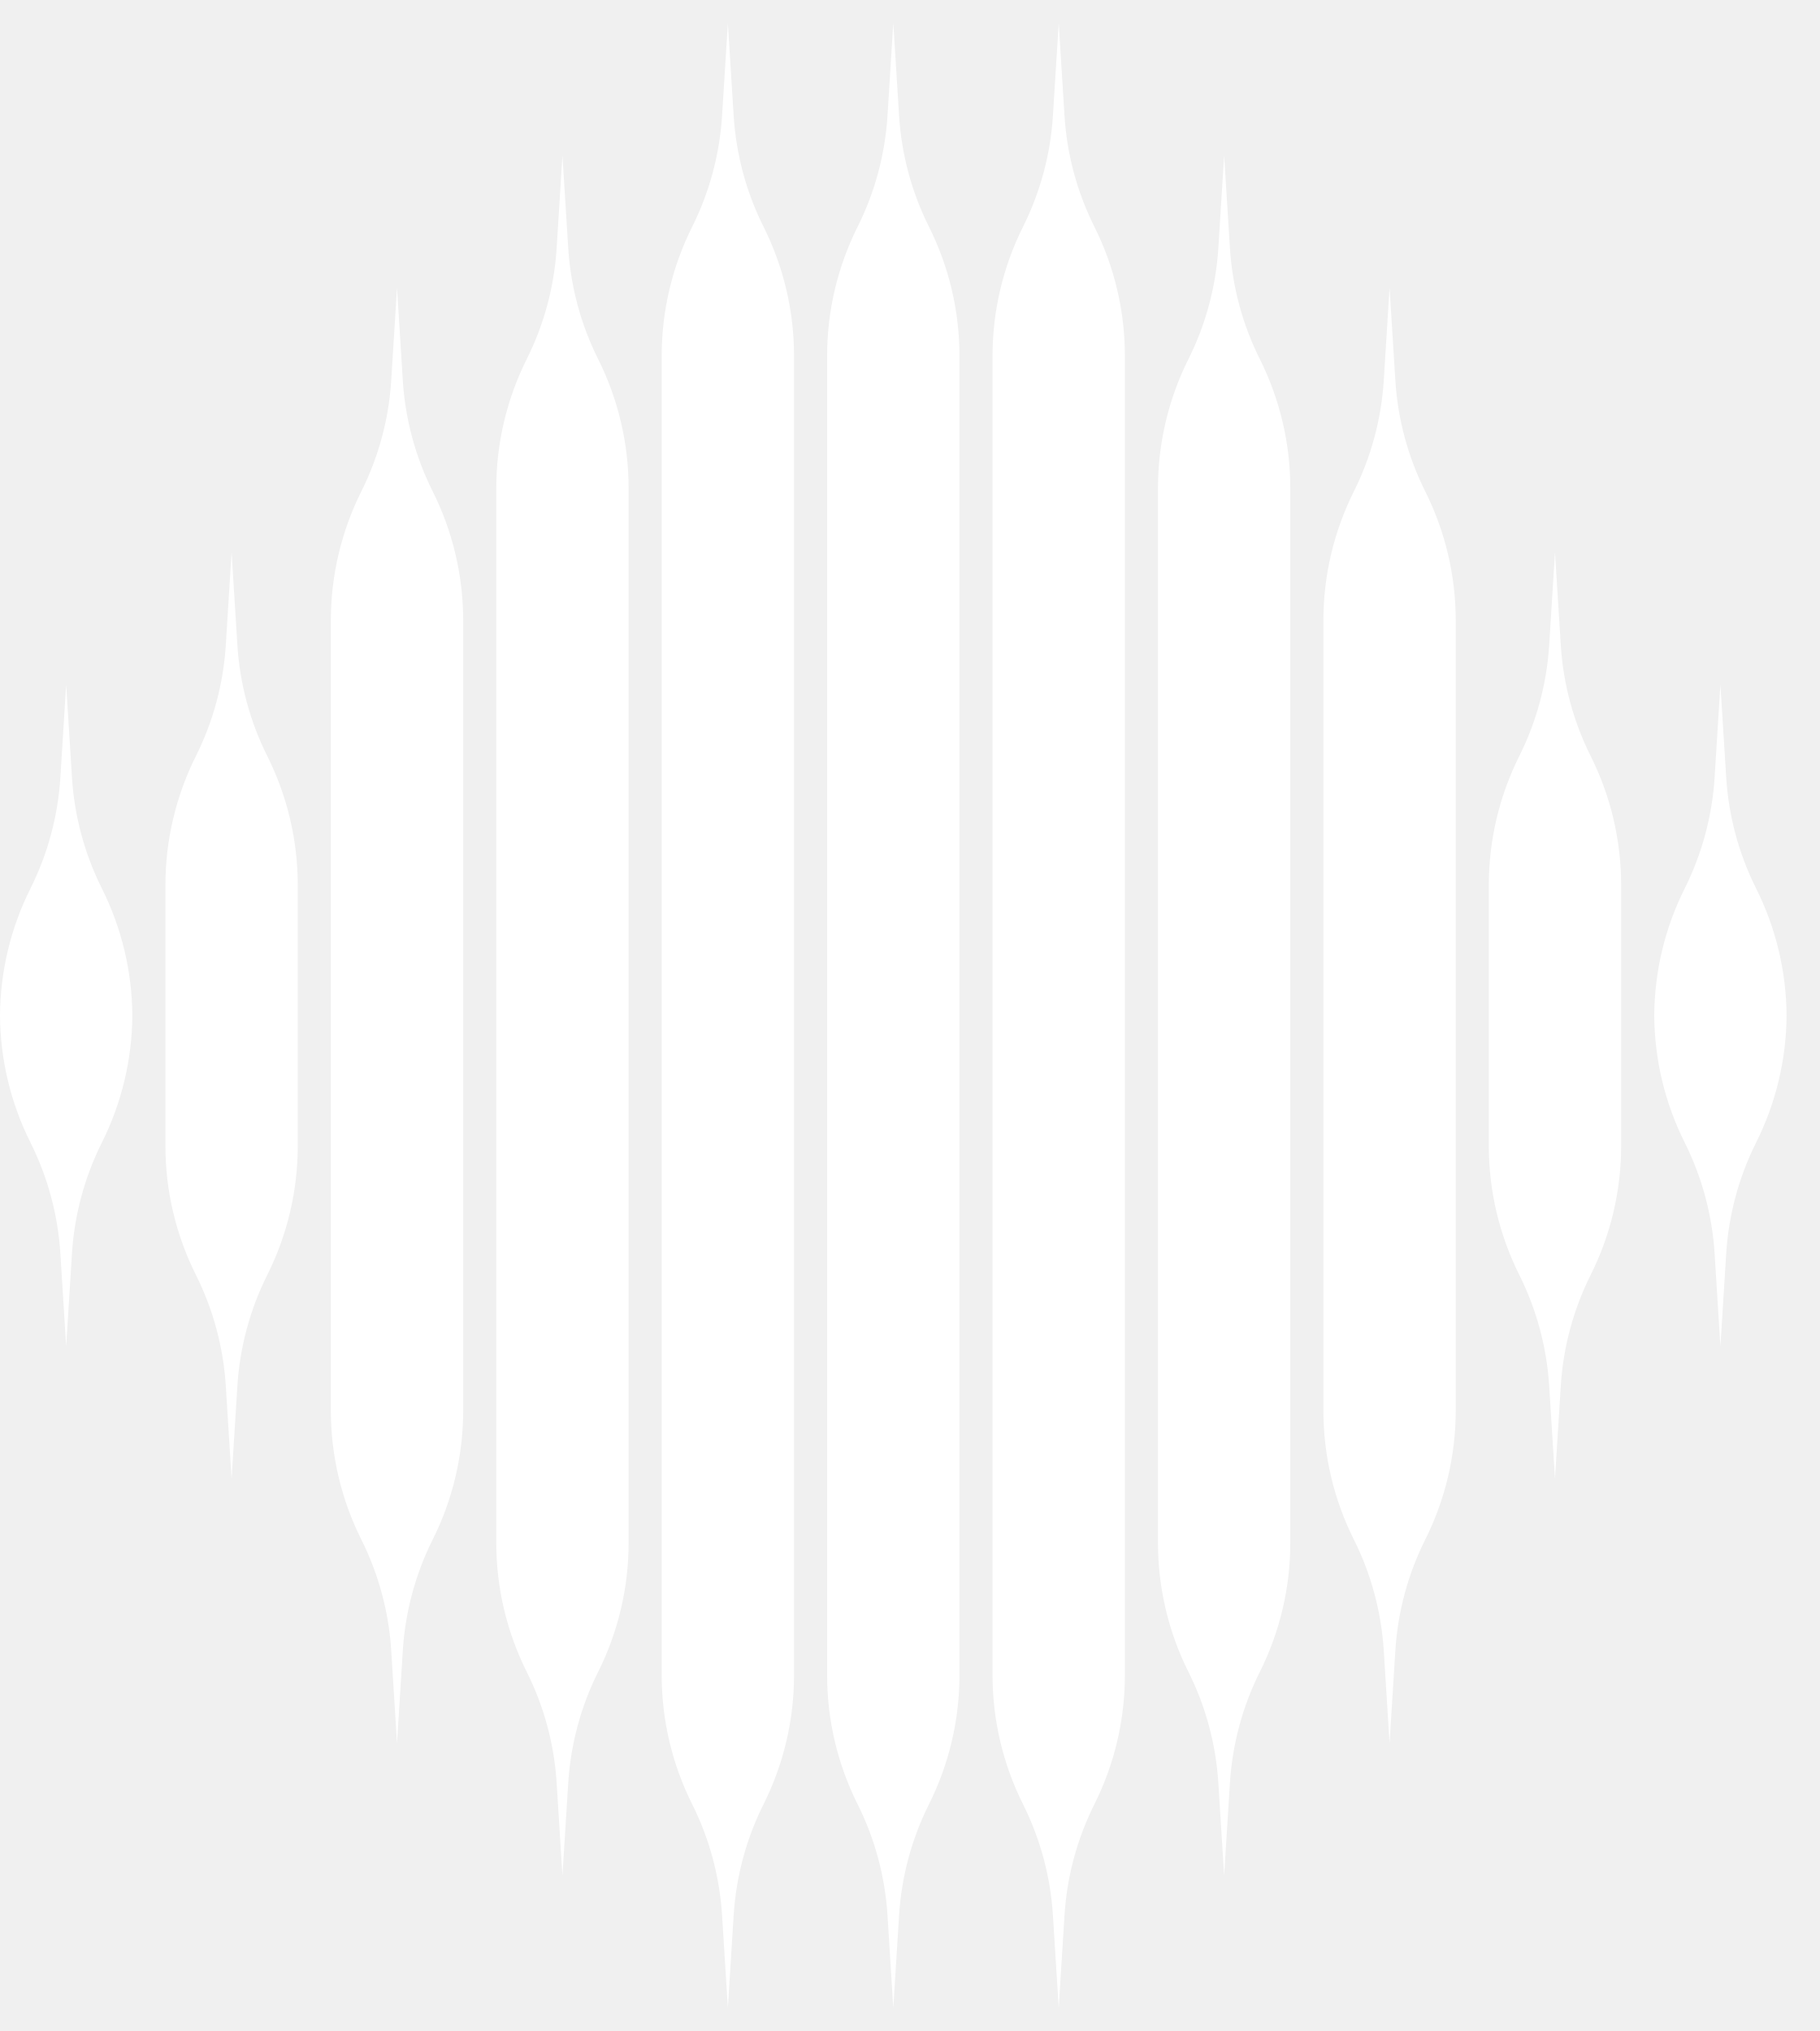
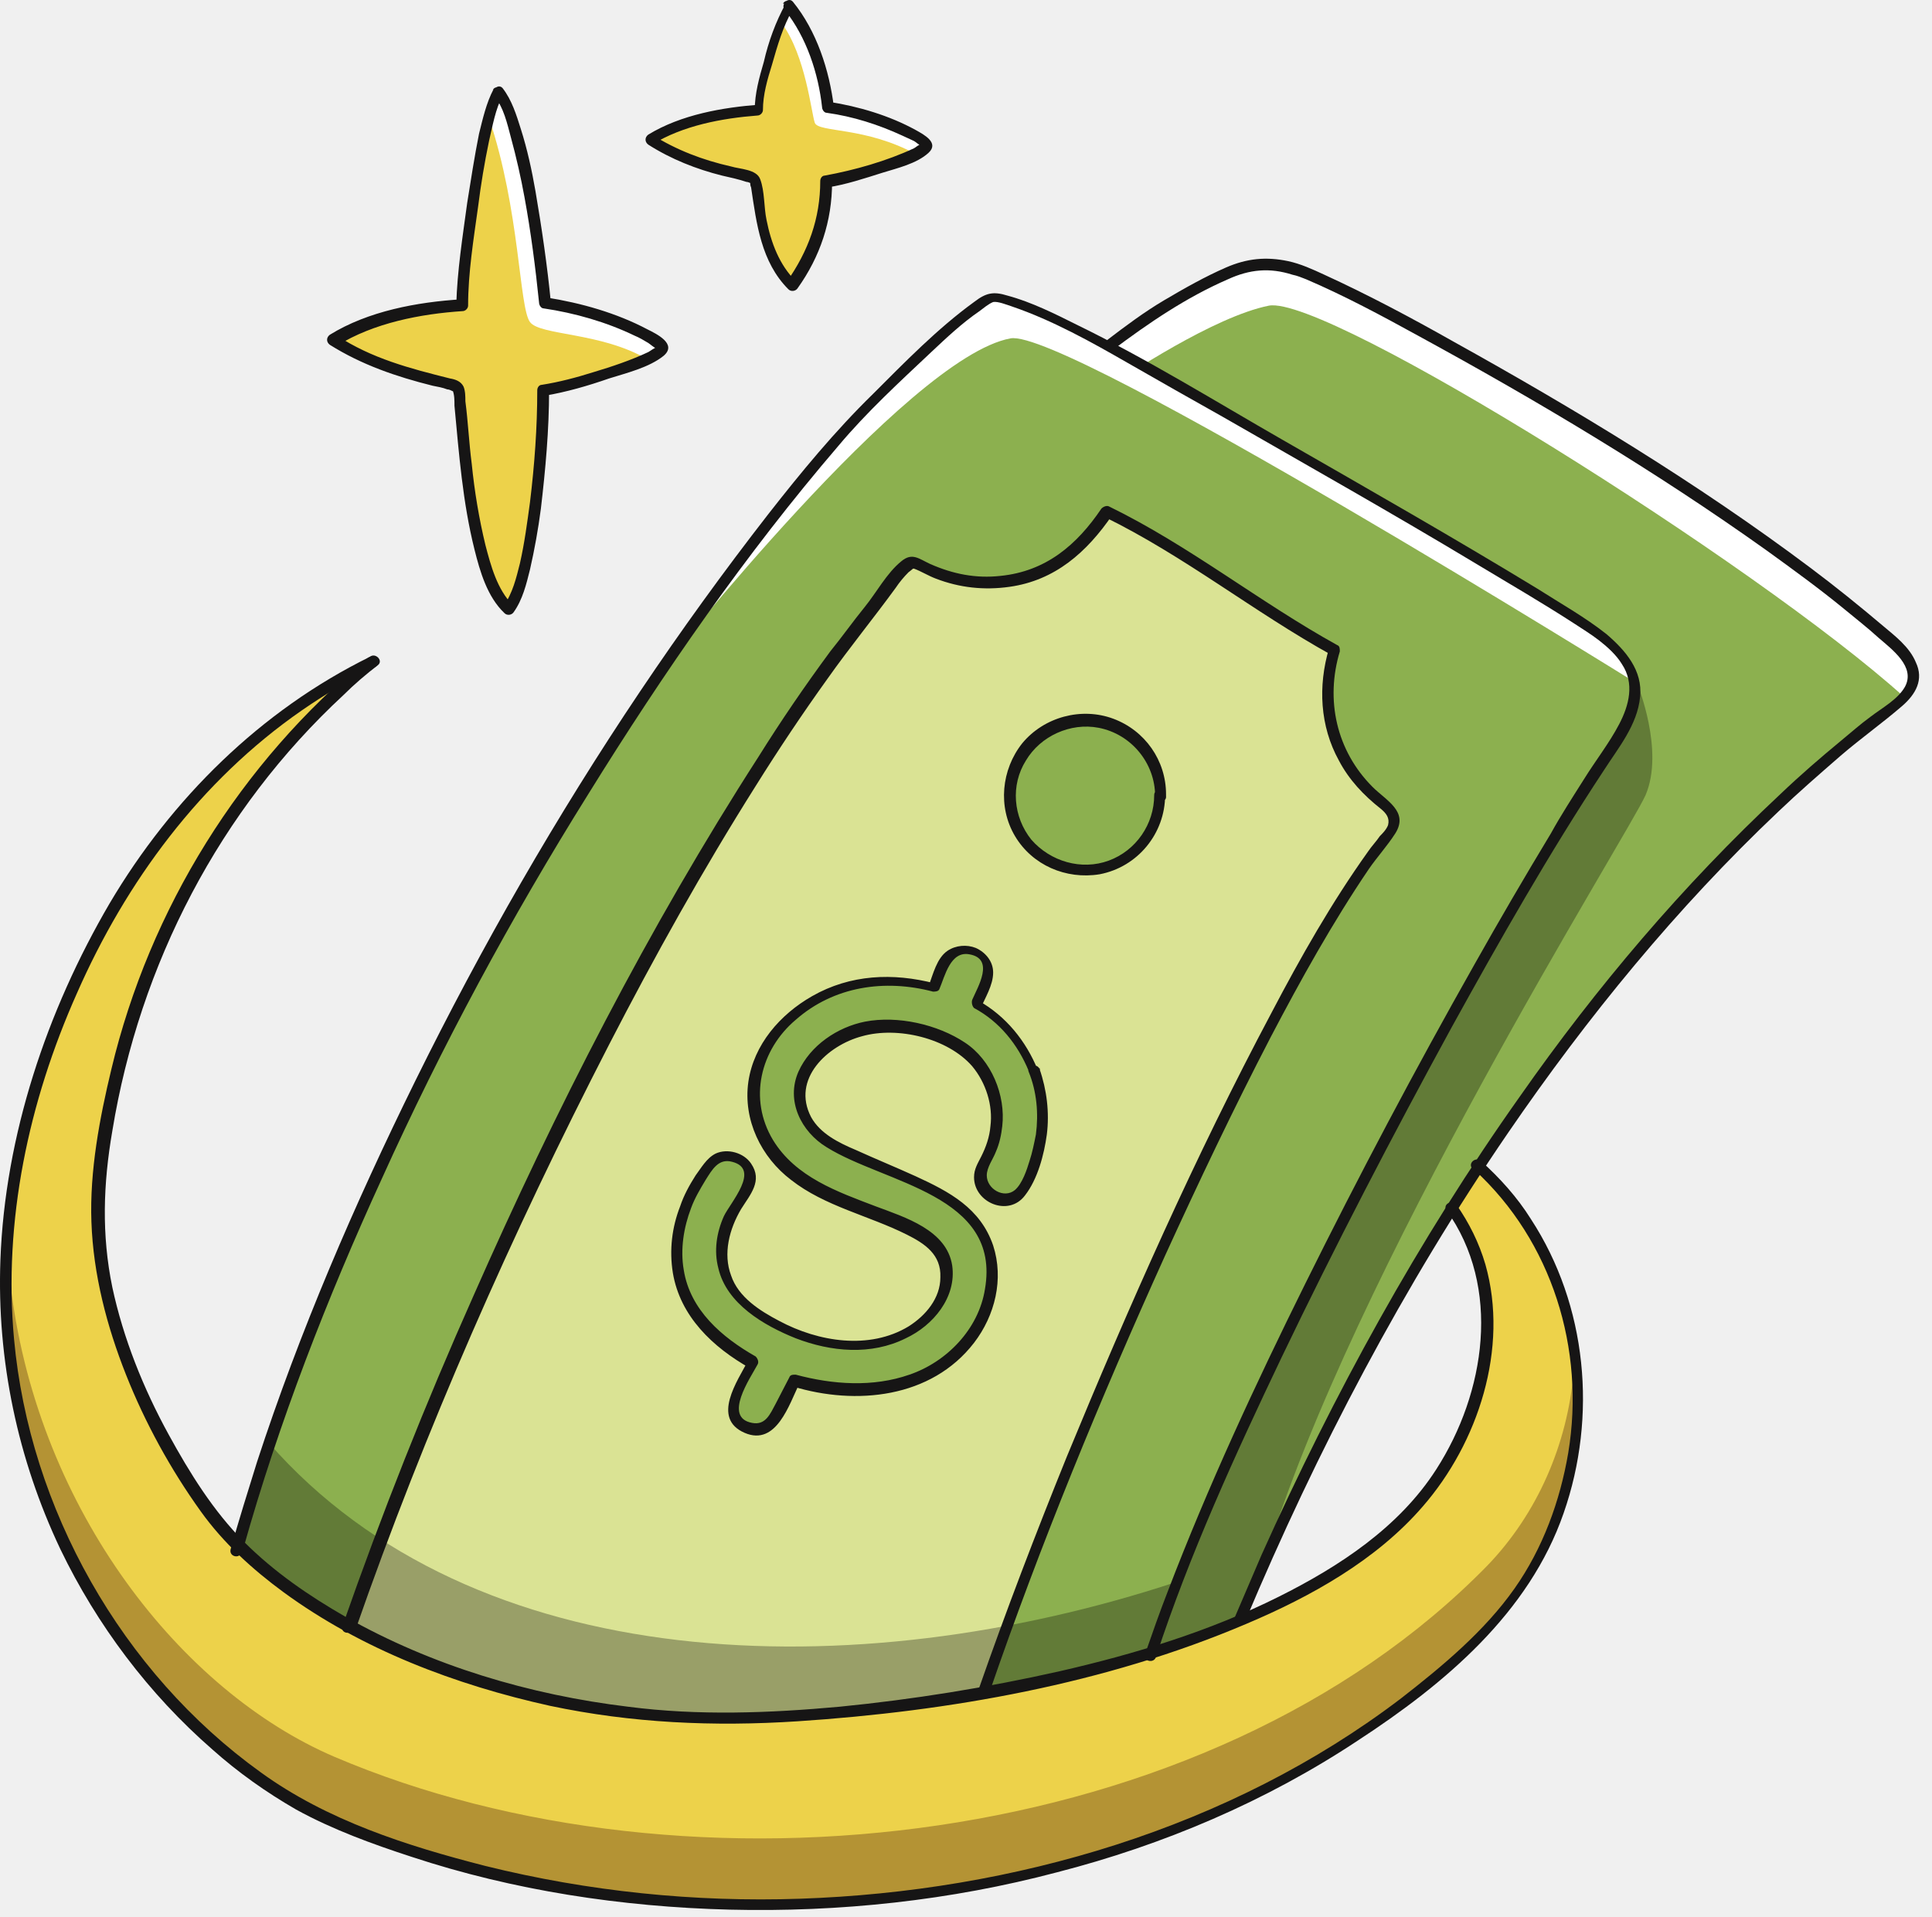
- <svg xmlns="http://www.w3.org/2000/svg" id="logo-71" width="43" height="48" viewBox="0 0 44 48" fill="none">
-   <path fill-rule="evenodd" clip-rule="evenodd" d="M23.2 8.047C23.2 6.964 22.948 5.896 22.463 4.926C22.044 4.089 21.799 3.175 21.74 2.241L21.6 0L21.46 2.241C21.401 3.175 21.156 4.089 20.737 4.926C20.252 5.896 20 6.964 20 8.047V39.953C20 41.036 20.252 42.105 20.737 43.074C21.156 43.911 21.401 44.825 21.46 45.759L21.6 48L21.74 45.759C21.799 44.825 22.044 43.911 22.463 43.074C22.948 42.105 23.2 41.036 23.2 39.953V8.047ZM14.463 8.126C14.948 9.096 15.2 10.164 15.2 11.248V36.752C15.2 37.836 14.948 38.904 14.463 39.874C14.044 40.711 13.799 41.625 13.74 42.559L13.6 44.8L13.46 42.559C13.402 41.625 13.156 40.711 12.737 39.874C12.252 38.904 12 37.836 12 36.752V11.248C12 10.164 12.252 9.096 12.737 8.126C13.156 7.289 13.402 6.375 13.46 5.441L13.6 3.2L13.74 5.441C13.799 6.375 14.044 7.289 14.463 8.126ZM11.2 14.447C11.2 13.364 10.948 12.296 10.463 11.326C10.044 10.489 9.798 9.575 9.74 8.641L9.6 6.4L9.46 8.641C9.402 9.575 9.156 10.489 8.737 11.326C8.252 12.296 8 13.364 8 14.447V33.553C8 34.636 8.252 35.705 8.737 36.673C9.156 37.511 9.402 38.425 9.46 39.359L9.6 41.6L9.74 39.359C9.798 38.425 10.044 37.511 10.463 36.673C10.948 35.705 11.2 34.636 11.2 33.553V14.447ZM6.463 17.726C6.948 18.695 7.2 19.764 7.2 20.848V27.152C7.2 28.236 6.948 29.305 6.463 30.273C6.044 31.111 5.798 32.025 5.74 32.959L5.6 35.2L5.46 32.959C5.402 32.025 5.156 31.111 4.737 30.273C4.252 29.305 4 28.236 4 27.152V20.848C4 19.764 4.252 18.695 4.737 17.726C5.156 16.889 5.402 15.975 5.46 15.041L5.6 12.8L5.74 15.041C5.798 15.975 6.044 16.889 6.463 17.726ZM3.2 24L3.2 24.047V23.953L3.2 24ZM0 24.047L0 24C0.007 25.067 0.259 26.119 0.737 27.073C1.156 27.911 1.402 28.825 1.46 29.759L1.6 32L1.74 29.759C1.798 28.825 2.044 27.911 2.463 27.073C2.941 26.119 3.193 25.067 3.2 24C3.193 22.933 2.941 21.881 2.463 20.927C2.044 20.089 1.798 19.175 1.74 18.241L1.6 16L1.46 18.241C1.402 19.175 1.156 20.089 0.737 20.927C0.259 21.881 0.007 22.933 0 24L0 23.953V24.047ZM18.463 4.926C18.948 5.896 19.2 6.964 19.2 8.047V39.953C19.2 41.036 18.948 42.105 18.463 43.074C18.044 43.911 17.799 44.825 17.74 45.759L17.6 48L17.46 45.759C17.401 44.825 17.156 43.911 16.737 43.074C16.252 42.105 16 41.036 16 39.953V8.047C16 6.964 16.252 5.896 16.737 4.926C17.156 4.089 17.401 3.175 17.46 2.241L17.6 0L17.74 2.241C17.799 3.175 18.044 4.089 18.463 4.926ZM26.463 4.926C26.948 5.896 27.2 6.964 27.2 8.047V39.953C27.2 41.036 26.948 42.105 26.463 43.074C26.044 43.911 25.799 44.825 25.74 45.759L25.6 48L25.46 45.759C25.401 44.825 25.156 43.911 24.737 43.074C24.252 42.105 24 41.036 24 39.953V8.047C24 6.964 24.252 5.896 24.737 4.926C25.156 4.089 25.401 3.175 25.46 2.241L25.6 0L25.74 2.241C25.799 3.175 26.044 4.089 26.463 4.926ZM31.2 11.248C31.2 10.164 30.948 9.096 30.463 8.126C30.044 7.289 29.799 6.375 29.74 5.441L29.6 3.2L29.46 5.441C29.401 6.375 29.156 7.289 28.737 8.126C28.252 9.096 28 10.164 28 11.248V36.752C28 37.836 28.252 38.904 28.737 39.874C29.156 40.711 29.401 41.625 29.46 42.559L29.6 44.8L29.74 42.559C29.799 41.625 30.044 40.711 30.463 39.874C30.948 38.904 31.2 37.836 31.2 36.752V11.248ZM34.463 11.326C34.948 12.296 35.2 13.364 35.2 14.447V33.553C35.2 34.636 34.948 35.705 34.463 36.673C34.044 37.511 33.798 38.425 33.74 39.359L33.6 41.6L33.46 39.359C33.401 38.425 33.156 37.511 32.737 36.673C32.252 35.705 32 34.636 32 33.553V14.447C32 13.364 32.252 12.296 32.737 11.326C33.156 10.489 33.401 9.575 33.46 8.641L33.6 6.4L33.74 8.641C33.798 9.575 34.044 10.489 34.463 11.326ZM39.2 20.848C39.2 19.764 38.948 18.695 38.463 17.726C38.044 16.889 37.798 15.975 37.74 15.041L37.6 12.8L37.46 15.041C37.401 15.975 37.156 16.889 36.737 17.726C36.252 18.695 36 19.764 36 20.848V27.152C36 28.236 36.252 29.305 36.737 30.273C37.156 31.111 37.401 32.025 37.46 32.959L37.6 35.2L37.74 32.959C37.798 32.025 38.044 31.111 38.463 30.273C38.948 29.305 39.2 28.236 39.2 27.152V20.848ZM43.2 24C43.2 24.016 43.2 24.032 43.2 24.047V23.953C43.2 23.968 43.2 23.984 43.2 24ZM40 24C40.007 25.067 40.259 26.119 40.737 27.073C41.156 27.911 41.401 28.825 41.46 29.759L41.6 32L41.74 29.759C41.798 28.825 42.044 27.911 42.463 27.073C42.941 26.119 43.193 25.067 43.2 24C43.193 22.933 42.941 21.881 42.463 20.927C42.044 20.089 41.798 19.175 41.74 18.241L41.6 16L41.46 18.241C41.401 19.175 41.156 20.089 40.737 20.927C40.259 21.881 40.007 22.933 40 24ZM40 24C40 23.984 40 23.968 40 23.953V24.047C40 24.032 40 24.016 40 24Z" class="ccustom" fill="#fff" />
+ <svg xmlns="http://www.w3.org/2000/svg" width="130" height="129" viewBox="0 0 130 129" fill="none">
+   <path d="M127.197 43.163C116.114 33.061 90.093 18.795 86.909 18.06C86.113 17.876 85.317 17.693 84.521 17.815C83.786 17.876 83.113 18.182 82.439 18.488C79.5 19.836 77.235 21.305 74.663 23.264L69.826 113.33C74.418 112.351 79.072 111.004 83.296 109.228L83.419 109.044C87.827 98.513 92.664 89.329 97.685 81.369C97.868 81.124 97.991 80.88 98.175 80.635C98.236 80.512 98.358 80.39 98.419 80.206C98.787 79.655 99.154 79.043 99.522 78.492C109.134 63.858 119.115 53.817 127.197 47.694C127.87 47.204 128.605 46.592 128.727 45.735C128.85 44.694 127.993 43.837 127.258 43.163H127.197Z" fill="#8CB04F" />
+   <path d="M127.198 43.163C116.115 33.061 90.094 18.795 86.91 18.06C86.114 17.876 85.318 17.693 84.522 17.815C83.787 17.876 83.114 18.182 82.44 18.488C79.501 19.836 77.236 21.305 74.664 23.264L74.481 26.142C75.705 25.285 81.705 21.305 85.379 20.57C89.298 19.836 118.197 37.959 128.116 46.898C128.422 46.592 128.606 46.225 128.667 45.796C128.789 44.755 127.932 43.898 127.198 43.225V43.163Z" fill="white" />
+   <g style="mix-blend-mode:color-burn" opacity="0.3">
+     <path d="M100.073 47.755L74.663 73.349L70.928 93.309L69.826 113.269C74.418 112.289 79.072 110.942 83.296 109.167L83.419 108.983C83.97 107.697 84.521 106.412 85.072 105.126C90.95 85.594 109.563 56.144 110.726 53.511C112.012 50.511 110.175 46.041 110.175 46.041L100.134 47.755H100.073Z" fill="#161515" />
+   </g>
+   <path d="M109.931 45.184C109.625 44.326 108.89 43.653 108.156 42.979C105.706 40.775 81.277 26.999 75.276 23.57C73.807 22.713 68.541 19.958 66.888 19.896C65.847 19.896 58.01 27.489 56.051 29.754C38.05 51.061 22.375 81.124 16.008 104.085C22.743 110.82 35.784 115.657 48.336 115.657C55.071 115.657 66.888 114.493 77.481 111.187C83.113 94.105 100.747 61.531 108.523 50.143C109.564 48.612 110.605 46.776 109.931 45.061V45.184Z" fill="#8CB04F" />
+   <path d="M110.115 45.978C110.115 45.672 110.053 45.427 109.931 45.121C109.625 44.264 108.89 43.59 108.155 42.917C105.706 40.713 81.276 26.936 75.276 23.508C73.807 22.651 68.541 19.895 66.888 19.834C65.847 19.834 58.01 27.426 56.051 29.692C52.071 34.406 48.152 39.611 44.478 45.06C44.662 44.876 61.01 24.059 67.99 22.773C71.664 22.038 110.115 45.978 110.115 45.978Z" fill="white" />
+   <path d="M100.072 109.656C81.214 128.943 46.315 132.678 22.497 122.514C12.211 118.106 2.659 105.982 0.761 91.165C-0.341 82.349 2.598 70.96 6.578 63.062C10.557 55.102 17.109 48.428 25.068 44.51C17.476 50.755 8.415 62.082 6.639 79.471C5.904 86.941 9.394 95.023 13.619 101.207C19.191 109.411 34.069 115.656 48.396 115.656C60.029 115.656 87.031 112.105 96.154 100.288C99.95 95.39 102.032 87.186 97.684 81.246C98.297 80.267 98.909 79.348 99.521 78.369C108.399 87.369 107.848 101.635 100.134 109.595L100.072 109.656Z" fill="#EDD24A" />
+   <g style="mix-blend-mode:color-burn" opacity="0.3">
+     <path d="M100.072 105.371C81.214 124.657 46.314 128.392 22.496 118.228C12.21 113.82 2.659 101.697 0.761 86.88C0.699 86.267 0.638 85.655 0.577 85.043C0.454 87.186 0.516 89.207 0.761 91.166C2.659 105.983 12.21 118.106 22.496 122.514C46.375 132.678 81.275 128.943 100.072 109.657C104.419 105.187 106.501 98.758 105.889 92.329C105.46 97.227 103.439 101.881 100.072 105.371Z" fill="#161515" />
+   </g>
+   <path d="M48.336 115.717C52.744 115.717 59.357 115.227 66.337 113.942C72.214 96.798 85.317 66.735 93.399 56.388C93.644 56.02 93.95 55.653 93.889 55.163C93.889 54.612 93.338 54.306 92.909 54C89.542 51.183 88.807 47.265 89.909 43.836C84.276 40.713 79.99 37.101 74.602 34.529C72.521 37.591 70.378 39.244 66.337 39.305C63.765 39.305 61.683 37.836 61.5 37.897C60.704 38.203 59.724 39.856 59.173 40.591C47.172 55.347 32.416 84.308 23.6 109.595C30.518 113.329 39.519 115.717 48.336 115.717Z" fill="#DAE394" />
+   <g style="mix-blend-mode:color-burn" opacity="0.3">
+     <path d="M18.149 97.106C17.354 99.493 16.619 101.881 15.945 104.147C22.68 110.882 35.722 115.719 48.274 115.719C55.009 115.719 66.826 114.555 77.418 111.249C77.908 109.78 78.52 108.188 79.132 106.473C57.397 113.637 31.864 112.841 18.088 97.106H18.149Z" fill="#161515" />
+   </g>
+   <path d="M73.009 58.469C75.782 58.469 78.03 56.221 78.03 53.448C78.03 50.676 75.782 48.428 73.009 48.428C70.236 48.428 67.988 50.676 67.988 53.448C67.988 56.221 70.236 58.469 73.009 58.469Z" fill="#8CB04F" />
+   <path d="M69.458 72.123C68.724 70.286 67.438 68.633 65.662 67.715C65.846 67.286 66.091 66.796 66.275 66.368C66.397 66.184 66.458 66 66.458 65.816C66.458 65.633 66.458 65.388 66.458 65.204C66.336 64.837 66.091 64.469 65.785 64.286C65.417 64.102 64.989 63.98 64.621 64.102C64.254 64.225 63.887 64.469 63.703 64.775C63.458 65.388 63.152 66 62.907 66.551C60.886 66 58.682 65.878 56.723 66.551C54.151 67.47 51.641 69.429 50.968 72.184C50.294 74.939 51.519 77.695 53.784 79.287C56.356 81.123 59.723 81.674 62.356 83.389C64.254 84.613 64.07 87.062 62.662 88.532C61.009 90.308 58.499 90.859 56.233 90.491C54.825 90.308 53.478 89.818 52.192 89.083C51.58 88.716 50.968 88.348 50.417 87.92C50.172 87.675 49.865 87.491 49.621 87.246C49.621 87.246 49.498 87.124 49.437 87.062C49.437 87.062 49.437 87.062 49.437 87.001C48.886 86.205 48.641 85.348 48.641 84.368C48.641 82.96 49.253 81.613 50.11 80.572C50.6 79.899 50.723 79.042 50.11 78.429C49.559 77.878 48.457 77.756 47.968 78.429C46.192 80.695 45.09 83.45 45.825 86.328C46.376 88.654 48.09 90.246 50.11 91.532C50.294 91.654 50.539 91.777 50.784 91.899C50.417 92.634 50.049 93.369 49.682 94.104C49.498 94.471 49.437 94.9 49.498 95.267C49.621 95.634 49.865 96.002 50.172 96.185C50.539 96.369 50.968 96.492 51.335 96.369C51.702 96.247 52.07 96.002 52.253 95.695C52.682 94.838 53.111 93.981 53.539 93.124C57.58 94.349 62.295 93.981 65.172 90.552C66.887 88.471 67.438 85.654 66.152 83.205C65.417 81.858 64.193 80.94 62.846 80.327C61.315 79.654 59.784 78.98 58.254 78.307C56.968 77.756 55.498 77.205 54.641 76.103C54.029 75.368 53.784 74.327 53.907 73.409C54.274 71.082 57.09 69.429 59.295 69.368C60.825 69.368 62.417 69.674 63.764 70.286C64.07 70.409 64.376 70.592 64.683 70.776C64.683 70.776 64.928 70.96 64.989 70.96C65.295 71.266 65.662 71.572 65.907 71.878C66.397 72.552 66.948 73.654 67.07 74.694C67.254 76.103 66.826 77.511 66.213 78.736C65.295 80.45 67.928 82.042 68.846 80.266C70.193 77.817 70.622 74.939 69.581 72.306L69.458 72.123Z" fill="#8CB04F" />
+   <path d="M53.172 0.487C52.009 2.446 51.091 6.487 51.091 7.467C48.519 7.589 45.397 8.447 43.805 9.426C47.05 11.508 50.417 11.692 50.846 12.059C51.152 12.304 50.907 16.896 53.417 19.223C54.887 17.202 55.744 15.182 55.744 12.243C57.336 11.998 62.602 10.406 62.54 9.855C62.54 9.426 59.234 7.834 55.867 7.283C55.622 5.079 54.642 2.14 53.234 0.426" fill="#EDD24A" />
+   <path d="M55.805 7.283C55.56 5.079 54.58 2.14 53.172 0.426C52.927 0.793 52.805 1.099 52.621 1.589C54.213 3.793 54.58 7.528 54.825 8.263C55.07 8.936 58.254 8.508 61.683 10.406C62.173 10.161 62.54 9.977 62.479 9.794C62.479 9.365 59.172 7.773 55.805 7.222V7.283Z" fill="white" />
+   <path d="M33.518 6.182C32.171 8.508 31.131 19.346 31.069 20.509C28.008 20.693 24.334 21.672 22.375 22.897C26.232 25.407 30.212 25.591 30.702 26.019C31.069 26.326 31.192 38.142 34.131 40.898C35.845 38.51 36.457 29.632 36.457 26.203C38.355 25.897 44.601 24.06 44.539 23.325C44.539 22.836 40.621 20.876 36.58 20.325C36.335 17.692 35.11 8.202 33.396 6.182" fill="#EDD24A" />
+   <path d="M36.702 20.386C36.458 17.753 35.233 8.263 33.519 6.242C33.274 6.671 33.09 7.038 32.906 7.957C34.988 14.141 34.927 20.692 35.661 21.672C36.335 22.59 40.437 22.345 43.56 24.182C44.233 23.876 44.662 23.631 44.662 23.447C44.662 22.957 40.743 20.998 36.702 20.447V20.386Z" fill="white" />
+   <path d="M16.375 104.208C18.763 95.698 22.008 87.371 25.681 79.35C29.722 70.41 34.376 61.777 39.58 53.45C44.662 45.246 50.172 37.286 56.418 30C58.316 27.735 60.52 25.714 62.663 23.694C63.704 22.714 64.745 21.735 65.908 20.939C66.153 20.755 66.52 20.449 66.826 20.326C67.133 20.265 67.745 20.51 68.112 20.632C70.806 21.551 73.439 23.02 75.888 24.428C78.031 25.653 80.174 26.878 82.256 28.041C88.011 31.347 93.767 34.592 99.461 38.021C101.604 39.307 103.808 40.593 105.89 41.94C106.441 42.307 107.053 42.674 107.604 43.103C108.155 43.532 108.767 44.083 109.135 44.695C109.992 45.981 109.625 47.45 108.951 48.736C108.278 50.022 107.359 51.185 106.563 52.471C105.829 53.634 105.033 54.859 104.359 56.083C102.583 59.022 100.869 61.961 99.216 64.9C95.236 71.941 91.44 79.105 87.828 86.391C84.46 93.187 81.276 100.045 78.582 107.086C78.031 108.494 77.541 109.902 77.052 111.311C76.868 111.8 77.664 111.984 77.786 111.494C80.052 104.576 83.113 97.902 86.236 91.35C89.848 83.819 93.705 76.411 97.685 69.125C100.93 63.247 104.237 57.43 107.91 51.858C108.89 50.328 110.176 48.797 110.359 46.899C110.543 45.123 109.38 43.776 108.094 42.674C106.625 41.511 104.971 40.593 103.441 39.613C97.808 36.184 92.114 32.939 86.358 29.633C81.766 27 77.235 24.184 72.459 21.857C70.99 21.122 69.398 20.326 67.806 19.898C66.826 19.591 66.337 19.714 65.541 20.326C63.092 22.102 60.887 24.367 58.744 26.51C56.173 29.021 53.907 31.776 51.703 34.592C48.703 38.45 45.825 42.429 43.07 46.532C37.437 54.92 32.416 63.675 27.947 72.737C23.845 81.064 20.171 89.575 17.293 98.392C16.681 100.351 16.069 102.31 15.518 104.269C15.395 104.759 16.13 104.943 16.252 104.453L16.375 104.208Z" fill="#161515" />
+   <path d="M69.827 72.002C69.031 70.043 67.684 68.389 65.847 67.349C65.847 67.532 65.908 67.716 65.969 67.9C66.275 67.165 66.827 66.308 66.827 65.451C66.827 64.716 66.337 64.103 65.663 63.797C65.051 63.552 64.316 63.614 63.765 63.981C63.031 64.471 62.785 65.573 62.479 66.369C62.602 66.369 62.785 66.246 62.908 66.185C60.092 65.451 57.214 65.573 54.642 67.042C52.499 68.267 50.724 70.287 50.356 72.798C49.989 75.369 51.214 77.88 53.234 79.41C55.499 81.186 58.438 81.798 61.01 83.084C62.234 83.696 63.337 84.431 63.275 85.962C63.275 87.37 62.296 88.533 61.132 89.268C58.5 90.86 55.071 90.309 52.438 88.901C51.152 88.227 49.683 87.309 49.193 85.839C48.642 84.37 49.071 82.717 49.867 81.37C50.479 80.39 51.336 79.472 50.54 78.308C50.05 77.574 48.948 77.267 48.152 77.635C47.54 77.941 47.172 78.615 46.805 79.104C46.377 79.778 46.009 80.451 45.764 81.186C45.213 82.594 45.029 84.125 45.274 85.656C45.764 88.595 47.968 90.676 50.479 92.085C50.479 91.901 50.417 91.717 50.356 91.534C49.622 92.942 47.846 95.452 50.111 96.432C52.254 97.35 53.112 94.472 53.785 93.125C53.663 93.125 53.479 93.248 53.356 93.309C57.581 94.595 62.663 94.105 65.541 90.37C66.949 88.533 67.561 86.084 66.827 83.819C65.969 81.308 63.888 80.206 61.622 79.165C60.275 78.553 58.928 78.002 57.581 77.39C56.418 76.9 55.193 76.288 54.581 75.186C53.234 72.614 55.683 70.349 58.01 69.736C60.398 69.063 63.765 69.859 65.418 71.757C66.337 72.859 66.827 74.39 66.643 75.798C66.582 76.533 66.337 77.206 66.031 77.819C65.786 78.308 65.541 78.676 65.541 79.227C65.541 80.941 67.867 81.921 68.969 80.451C69.827 79.349 70.255 77.696 70.439 76.349C70.623 74.88 70.439 73.349 69.949 71.941C69.766 71.512 69.031 71.696 69.215 72.124C69.766 73.471 69.888 74.941 69.704 76.349C69.582 76.961 69.459 77.574 69.276 78.125C69.092 78.737 68.786 79.655 68.296 80.084C67.561 80.696 66.398 80.023 66.398 79.104C66.398 78.553 66.827 78.002 67.01 77.512C67.255 76.961 67.378 76.349 67.439 75.798C67.684 73.716 66.704 71.328 64.928 70.165C63.092 68.941 60.398 68.328 58.194 68.757C56.357 69.124 54.52 70.349 53.724 72.124C52.867 74.084 53.907 76.165 55.622 77.206C59.541 79.655 67.378 80.39 66.275 86.758C65.847 89.452 63.704 91.656 61.194 92.513C58.745 93.37 56.05 93.187 53.54 92.513C53.356 92.513 53.173 92.513 53.112 92.697C52.805 93.309 52.499 93.86 52.193 94.472C51.826 95.146 51.52 95.942 50.601 95.758C48.642 95.391 50.479 92.758 50.969 91.84C51.091 91.656 50.969 91.411 50.846 91.289C48.581 90.003 46.438 88.166 46.009 85.472C45.764 84.064 46.009 82.594 46.499 81.308C46.744 80.635 47.111 80.023 47.479 79.41C47.907 78.737 48.336 77.941 49.254 78.186C51.214 78.676 49.132 80.941 48.703 81.859C48.213 82.962 48.03 84.186 48.336 85.35C48.887 87.737 51.397 89.207 53.54 90.064C55.928 90.983 58.622 91.227 60.949 90.064C62.785 89.207 64.377 87.309 64.071 85.166C63.704 82.778 60.888 81.921 58.928 81.186C56.357 80.206 53.54 79.227 52.01 76.716C50.356 73.961 51.152 70.655 53.54 68.634C56.112 66.369 59.541 65.879 62.785 66.736C62.908 66.736 63.153 66.736 63.214 66.553C63.581 65.695 63.949 63.981 65.235 64.226C66.949 64.532 65.786 66.43 65.418 67.287C65.357 67.471 65.418 67.716 65.541 67.838C67.255 68.757 68.48 70.287 69.215 72.063C69.398 72.492 70.133 72.308 69.949 71.879L69.827 72.002Z" fill="#161515" />
+   <path d="M74.848 23.572C77.297 21.735 79.807 20.021 82.624 18.796C84.093 18.122 85.44 18 86.971 18.49C87.277 18.551 87.583 18.674 87.889 18.796C90.461 19.898 92.971 21.245 95.42 22.592C103.502 27 111.401 31.715 118.87 37.042C120.646 38.328 122.422 39.614 124.136 41.022C124.871 41.634 125.667 42.246 126.401 42.92C127.32 43.716 128.912 44.879 128.177 46.226C127.687 47.083 126.646 47.634 125.85 48.247C125.177 48.736 124.565 49.287 123.891 49.839C122.483 51.002 121.136 52.165 119.789 53.451C113.237 59.574 107.421 66.431 102.278 73.778C95.42 83.453 89.726 93.861 84.889 104.637C84.277 106.046 83.665 107.515 83.052 108.923C82.868 109.352 83.603 109.597 83.787 109.107C88.624 97.596 94.441 86.514 101.482 76.228C106.809 68.452 112.809 61.104 119.666 54.614C121.013 53.328 122.422 52.104 123.83 50.879C125.177 49.716 126.646 48.675 127.993 47.512C128.912 46.716 129.463 45.736 128.912 44.573C128.483 43.532 127.504 42.797 126.708 42.124C125.116 40.777 123.524 39.491 121.809 38.205C114.217 32.511 106.013 27.552 97.747 22.959C94.93 21.368 92.053 19.837 89.114 18.49C88.318 18.122 87.522 17.755 86.665 17.572C85.195 17.265 83.909 17.388 82.501 18C81.093 18.612 79.685 19.408 78.338 20.204C76.991 21 75.766 21.919 74.48 22.898C74.113 23.204 74.48 23.878 74.848 23.572Z" fill="#161515" />
+   <path d="M23.906 109.72C28.62 96.188 34.437 83.024 40.989 70.289C44.05 64.35 47.295 58.533 50.846 52.9C52.377 50.451 53.969 48.063 55.683 45.675C57.153 43.594 58.806 41.573 60.275 39.553C60.52 39.185 60.826 38.818 61.132 38.512C61.132 38.512 61.377 38.328 61.438 38.267C61.316 38.267 61.377 38.267 61.5 38.267C61.99 38.451 62.479 38.757 62.969 38.94C64.561 39.553 66.214 39.736 67.929 39.492C70.99 39.063 73.133 37.165 74.847 34.654C74.664 34.654 74.48 34.716 74.296 34.777C79.684 37.41 84.399 41.206 89.603 44.084C89.603 43.961 89.481 43.777 89.42 43.655C88.685 46.165 88.807 48.859 90.093 51.186C90.767 52.472 91.746 53.513 92.91 54.431C93.277 54.737 93.522 55.043 93.399 55.533C93.277 55.839 93.032 56.084 92.848 56.268C92.603 56.635 92.297 56.941 92.052 57.309C89.603 60.737 87.522 64.411 85.562 68.146C80.419 77.82 75.95 87.923 71.786 98.025C69.704 103.168 67.684 108.434 65.847 113.7C65.663 114.189 66.398 114.373 66.582 113.883C70.01 103.903 74.052 94.107 78.399 84.494C80.664 79.534 82.991 74.636 85.501 69.799C87.522 65.942 89.665 62.084 92.114 58.472C92.665 57.676 93.338 56.941 93.889 56.084C94.808 54.615 93.277 53.88 92.359 52.962C89.909 50.513 89.175 47.084 90.154 43.839C90.154 43.655 90.154 43.471 89.971 43.41C84.766 40.532 80.052 36.736 74.664 34.103C74.48 33.981 74.235 34.103 74.113 34.226C72.46 36.675 70.378 38.451 67.316 38.757C65.663 38.94 64.133 38.634 62.602 37.961C61.806 37.593 61.377 37.165 60.643 37.777C59.663 38.573 58.989 39.859 58.194 40.839C57.398 41.818 56.663 42.859 55.867 43.839C54.153 46.165 52.56 48.492 51.03 50.941C43.621 62.452 37.376 74.697 31.866 87.188C28.62 94.474 25.682 101.883 23.049 109.414C22.865 109.903 23.6 110.087 23.784 109.597L23.906 109.72Z" fill="#161515" />
+   <path d="M78.46 53.45C78.46 51.185 77.051 49.164 74.908 48.368C72.765 47.572 70.255 48.246 68.785 50.021C67.377 51.797 67.132 54.307 68.296 56.267C69.459 58.226 71.724 59.206 73.99 58.838C76.561 58.348 78.398 56.083 78.398 53.511C78.398 53.022 77.663 53.022 77.663 53.511C77.663 55.471 76.439 57.246 74.602 57.92C72.765 58.593 70.683 57.981 69.398 56.511C68.173 54.981 67.99 52.838 69.03 51.185C70.01 49.532 72.031 48.613 73.929 48.98C76.133 49.409 77.725 51.368 77.725 53.572C77.725 54.062 78.521 54.062 78.46 53.572V53.45Z" fill="#161515" />
+   <path d="M52.867 0.244C52.193 1.468 51.703 2.815 51.397 4.162C51.091 5.203 50.785 6.305 50.785 7.407L51.152 7.04C48.642 7.224 45.825 7.713 43.621 9.06C43.376 9.244 43.376 9.55 43.621 9.734C45.152 10.713 46.866 11.387 48.581 11.816C49.132 11.938 49.683 12.061 50.234 12.244C50.417 12.244 50.601 12.428 50.479 12.244C50.479 12.367 50.479 12.489 50.54 12.612C50.907 15.061 51.213 17.632 53.05 19.469C53.234 19.653 53.54 19.592 53.663 19.408C55.193 17.265 55.989 14.877 55.989 12.244C55.867 12.367 55.806 12.489 55.683 12.612C56.908 12.428 58.193 11.999 59.357 11.632C60.336 11.326 61.683 11.02 62.479 10.285C63.214 9.611 62.173 9.06 61.622 8.754C59.846 7.775 57.765 7.162 55.806 6.856C55.928 6.979 55.989 7.101 56.112 7.224C55.806 4.713 54.948 2.08 53.356 0.121C53.05 -0.246 52.499 0.305 52.805 0.672C54.275 2.509 55.071 4.958 55.316 7.224C55.316 7.346 55.438 7.591 55.622 7.591C57.397 7.836 59.112 8.387 60.704 9.122C60.949 9.244 61.255 9.367 61.5 9.489C61.622 9.55 61.867 9.795 61.989 9.795C61.989 9.795 61.989 9.795 62.051 9.856C62.051 9.795 62.051 9.673 62.051 9.611L61.928 9.734C61.806 9.734 61.622 9.918 61.5 9.979C59.663 10.836 57.52 11.448 55.499 11.816C55.316 11.816 55.193 11.999 55.193 12.183C55.193 14.693 54.397 16.898 52.928 18.979C53.111 18.979 53.356 18.979 53.54 18.918C52.438 17.816 51.887 16.346 51.581 14.816C51.397 13.959 51.458 12.857 51.152 12.061C50.907 11.387 49.805 11.387 49.193 11.203C47.295 10.775 45.519 10.101 43.866 9.06V9.734C45.948 8.448 48.581 7.958 50.968 7.775C51.152 7.775 51.336 7.591 51.336 7.407C51.336 6.366 51.642 5.326 51.948 4.346C52.316 3.06 52.683 1.774 53.356 0.611C53.601 0.182 52.928 -0.185 52.683 0.244H52.867Z" fill="#161515" />
+   <path d="M33.212 5.999C32.723 6.917 32.478 8.019 32.233 8.999C31.927 10.53 31.682 12.122 31.437 13.652C31.131 15.918 30.763 18.244 30.702 20.51L31.07 20.142C28.069 20.326 24.763 20.938 22.192 22.53C21.947 22.714 21.947 23.02 22.192 23.204C24.334 24.551 26.661 25.347 29.11 25.959C29.416 26.02 29.784 26.081 30.09 26.204C30.212 26.204 30.335 26.265 30.457 26.326C30.58 26.326 30.457 26.326 30.457 26.265C30.58 26.571 30.58 26.939 30.58 27.306C30.886 30.551 31.131 33.796 31.927 36.98C32.294 38.45 32.784 40.164 33.947 41.266C34.131 41.45 34.437 41.388 34.559 41.205C35.172 40.347 35.417 39.307 35.662 38.327C35.968 36.98 36.213 35.633 36.396 34.225C36.703 31.592 36.947 28.959 36.947 26.265C36.825 26.388 36.764 26.51 36.641 26.633C38.111 26.388 39.58 25.959 40.988 25.469C42.152 25.102 43.682 24.735 44.662 23.939C45.581 23.143 44.172 22.469 43.56 22.163C41.478 21.061 39.09 20.387 36.764 20.02C36.886 20.142 36.947 20.265 37.07 20.387C36.825 17.877 36.458 15.367 36.029 12.856C35.784 11.448 35.478 10.04 35.049 8.693C34.743 7.713 34.437 6.734 33.825 5.938C33.519 5.57 32.968 6.121 33.274 6.489C33.886 7.223 34.131 8.325 34.376 9.244C34.743 10.591 35.049 11.938 35.294 13.285C35.723 15.611 36.029 17.999 36.274 20.387C36.274 20.51 36.396 20.755 36.58 20.755C38.662 21.061 40.805 21.673 42.703 22.591C43.009 22.714 43.315 22.898 43.621 23.081C43.805 23.204 43.989 23.387 44.172 23.449C44.295 23.449 44.295 23.387 44.172 23.387C44.05 23.387 43.744 23.632 43.621 23.694C42.458 24.245 41.172 24.673 39.947 25.041C38.784 25.408 37.621 25.714 36.458 25.898C36.274 25.898 36.151 26.081 36.151 26.265C36.151 28.776 35.968 31.286 35.662 33.796C35.478 35.143 35.294 36.551 34.988 37.898C34.743 38.878 34.498 39.919 33.886 40.776C34.07 40.776 34.315 40.776 34.498 40.715C33.457 39.674 33.029 38.082 32.661 36.674C32.233 34.898 31.927 33.062 31.743 31.225C31.559 29.816 31.498 28.408 31.314 27C31.314 26.694 31.314 26.326 31.192 26.02C31.008 25.653 30.641 25.53 30.274 25.469C27.579 24.796 25.008 24.122 22.681 22.591V23.265C25.13 21.734 28.314 21.122 31.131 20.938C31.314 20.938 31.498 20.755 31.498 20.571C31.498 18.367 31.866 16.101 32.172 13.897C32.355 12.428 32.6 10.958 32.906 9.489C33.151 8.448 33.335 7.346 33.825 6.427C34.07 5.999 33.396 5.631 33.151 6.06L33.212 5.999Z" fill="#161515" />
+   <path d="M99.216 78.738C104.421 83.514 106.686 90.8 105.523 97.78C104.972 101.025 103.808 104.209 101.91 106.903C99.89 109.781 97.012 112.169 94.257 114.311C82.746 123.067 68.174 127.292 53.846 127.782C46.744 128.026 39.58 127.292 32.662 125.577C27.396 124.23 22.008 122.516 17.538 119.271C8.171 112.536 1.987 101.515 0.946 90.126C0.211 82.167 1.925 74.146 5.17 66.86C8.477 59.329 13.497 52.533 20.294 47.818C21.886 46.716 23.539 45.736 25.253 44.879C25.682 44.634 25.253 44.022 24.886 44.206C17.538 47.818 11.538 53.757 7.375 60.798C3.15 68.023 0.333 76.412 0.027 84.8C-0.218 91.535 1.191 98.209 4.068 104.27C6.517 109.352 10.007 114.005 14.293 117.74C16.008 119.271 17.906 120.618 19.926 121.781C22.375 123.128 25.069 124.108 27.702 124.965C34.56 127.231 41.846 128.333 49.071 128.516C56.479 128.7 63.949 127.904 71.113 126.006C78.276 124.169 85.195 121.23 91.379 117.128C97.196 113.332 102.89 108.556 105.217 101.821C107.482 95.331 106.808 87.861 103.012 82.044C102.094 80.575 100.931 79.289 99.645 78.126C99.278 77.82 98.726 78.31 99.094 78.677L99.216 78.738Z" fill="#161515" />
+   <path d="M24.764 44.266C16.192 51.307 10.07 61.165 7.498 71.941C6.702 75.247 6.029 78.799 6.151 82.227C6.274 85.779 7.192 89.269 8.478 92.514C9.764 95.759 11.478 98.881 13.498 101.698C15.029 103.841 16.988 105.616 19.07 107.147C24.336 111.004 30.642 113.392 37.01 114.801C42.52 115.964 48.031 116.209 53.664 115.841C63.889 115.168 74.359 113.331 83.849 109.29C88.196 107.453 92.605 105.004 95.727 101.392C99.462 97.106 101.544 90.738 99.952 85.105C99.523 83.636 98.85 82.289 97.993 81.064C97.687 80.697 97.074 81.064 97.319 81.431C101.054 86.636 99.952 93.738 96.646 98.881C94.135 102.8 90.094 105.433 86.053 107.453C81.4 109.78 76.379 111.311 71.297 112.474C66.399 113.576 61.44 114.372 56.48 114.862C51.766 115.29 46.99 115.474 42.276 114.862C35.663 114.066 29.05 112.106 23.234 108.8C20.785 107.392 18.458 105.8 16.437 103.78C14.356 101.698 12.764 99.126 11.355 96.555C9.641 93.432 8.294 90.064 7.559 86.636C6.825 83.085 6.947 79.656 7.559 76.105C9.396 64.9 14.784 54.491 23.111 46.776C23.846 46.042 24.642 45.368 25.438 44.756C25.805 44.45 25.254 43.899 24.887 44.205L24.764 44.266Z" fill="#161515" />
</svg>
